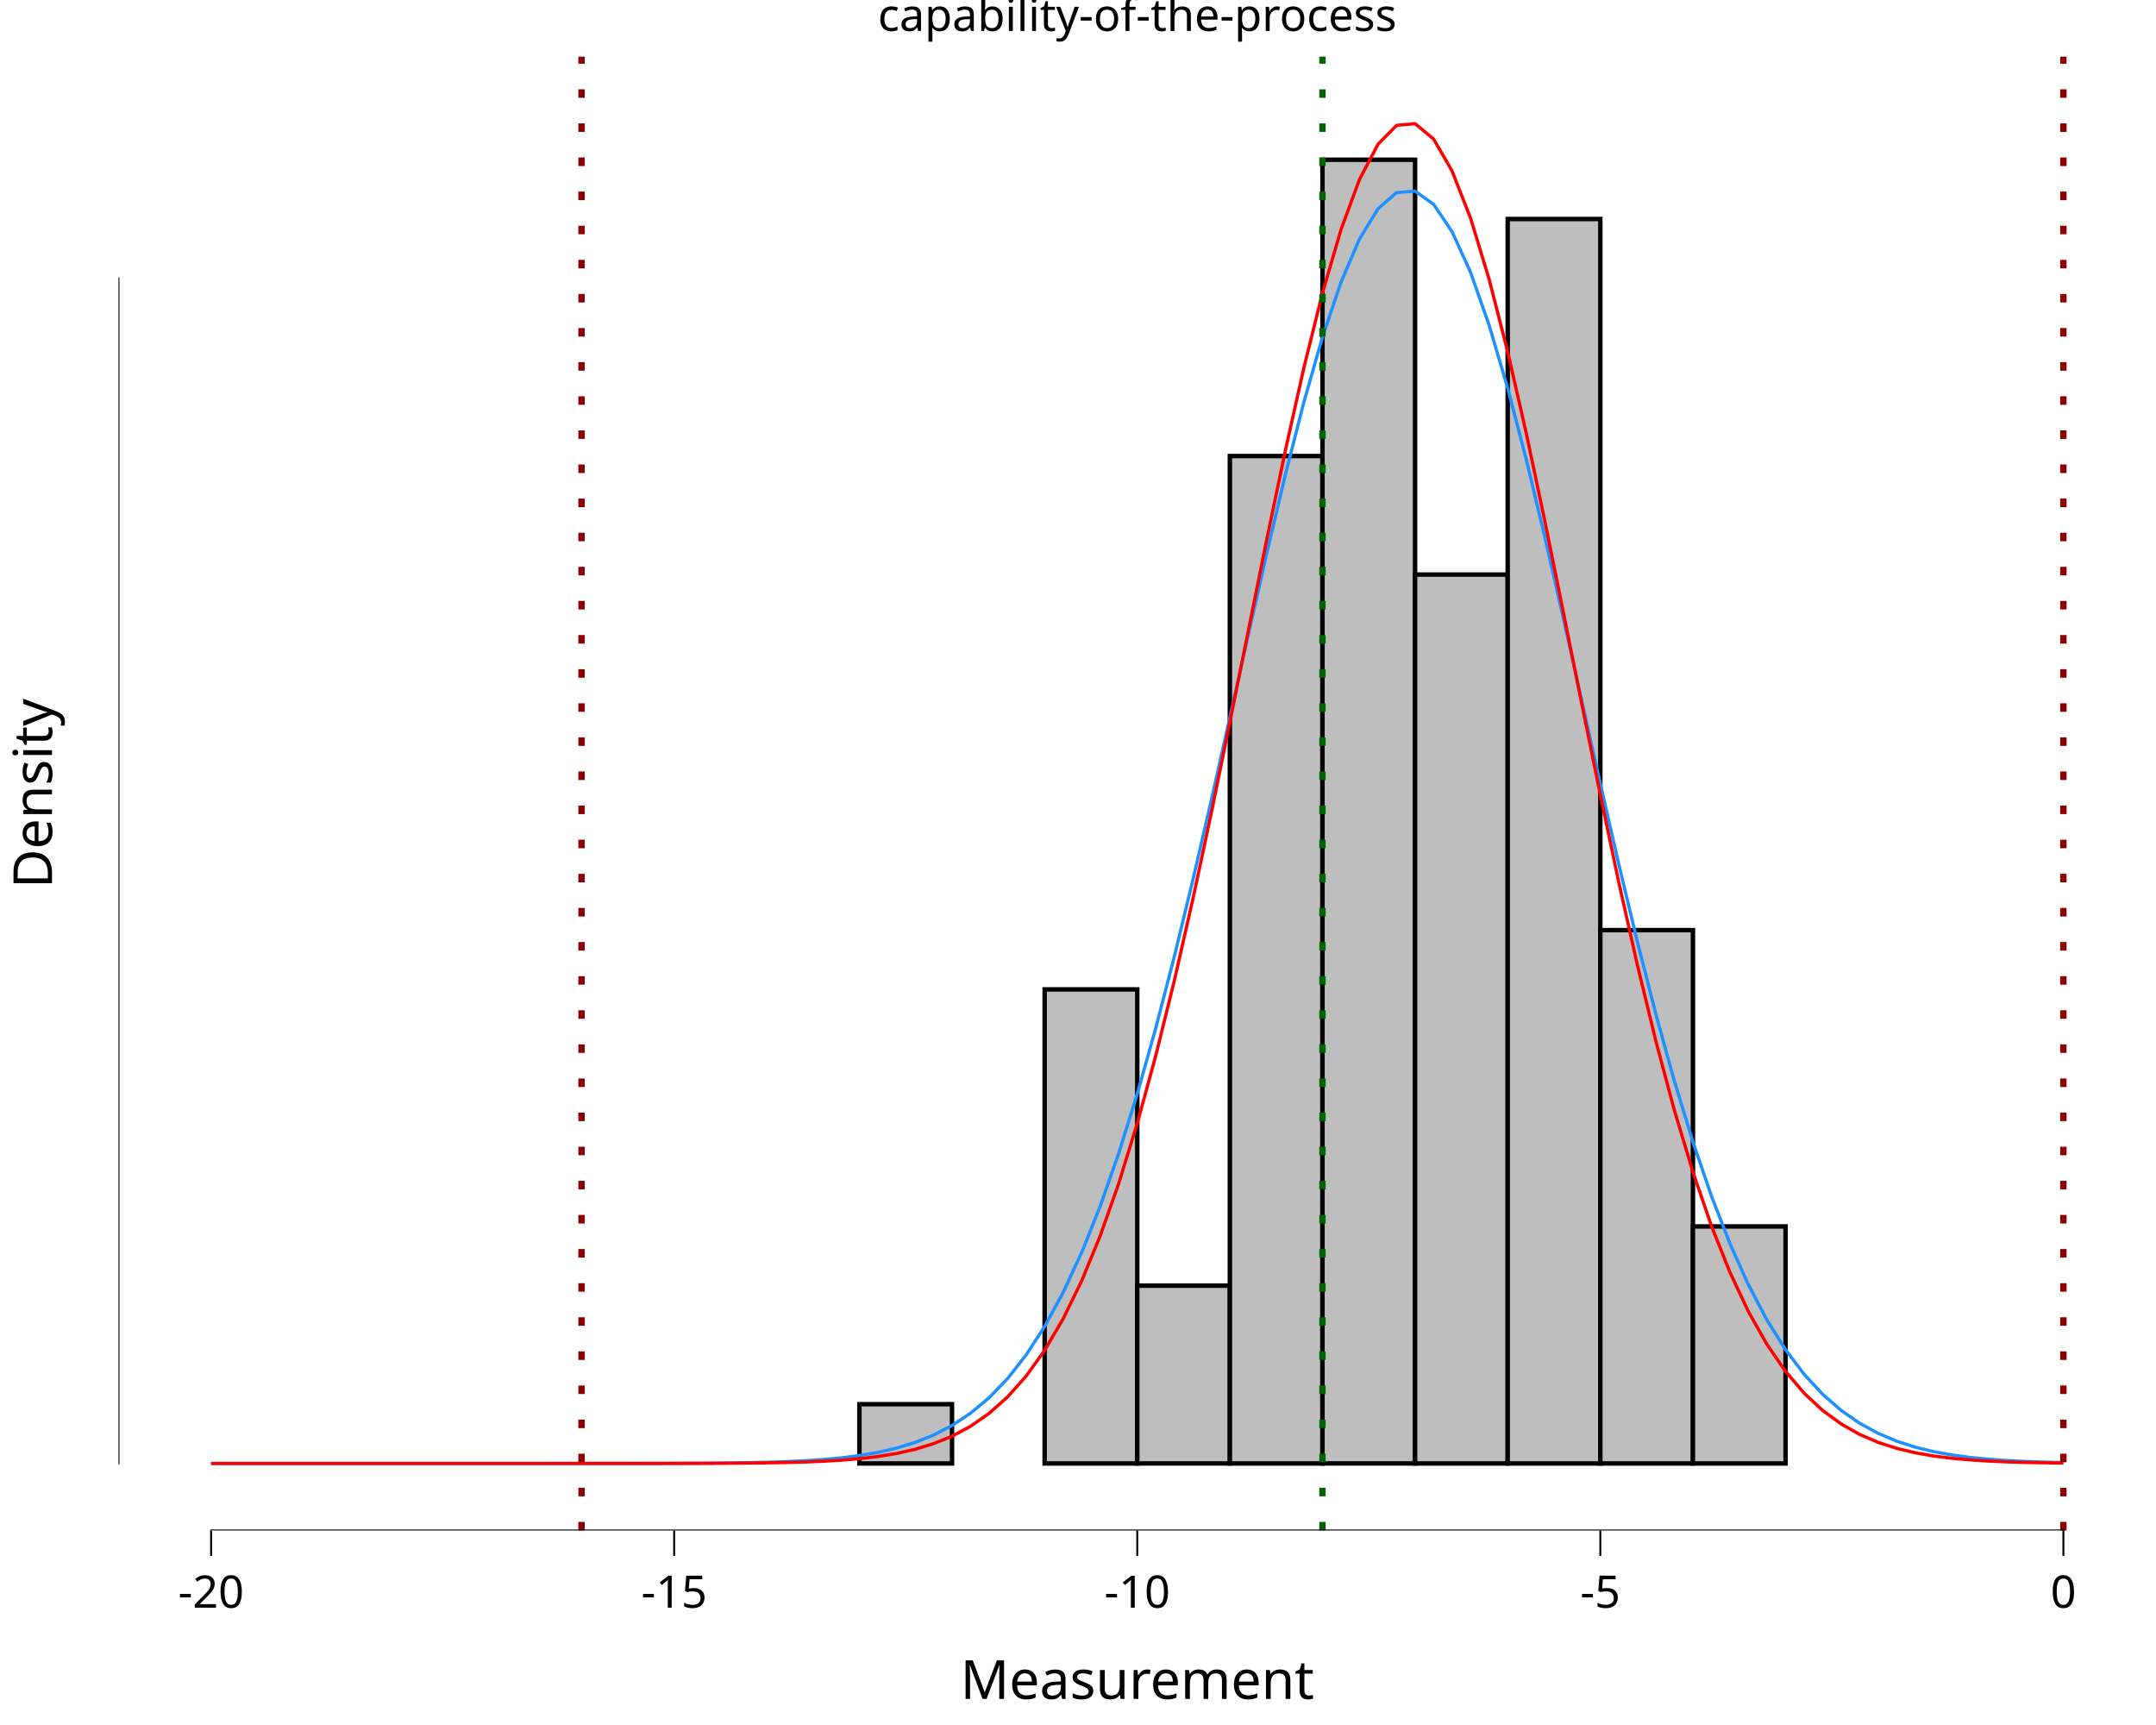
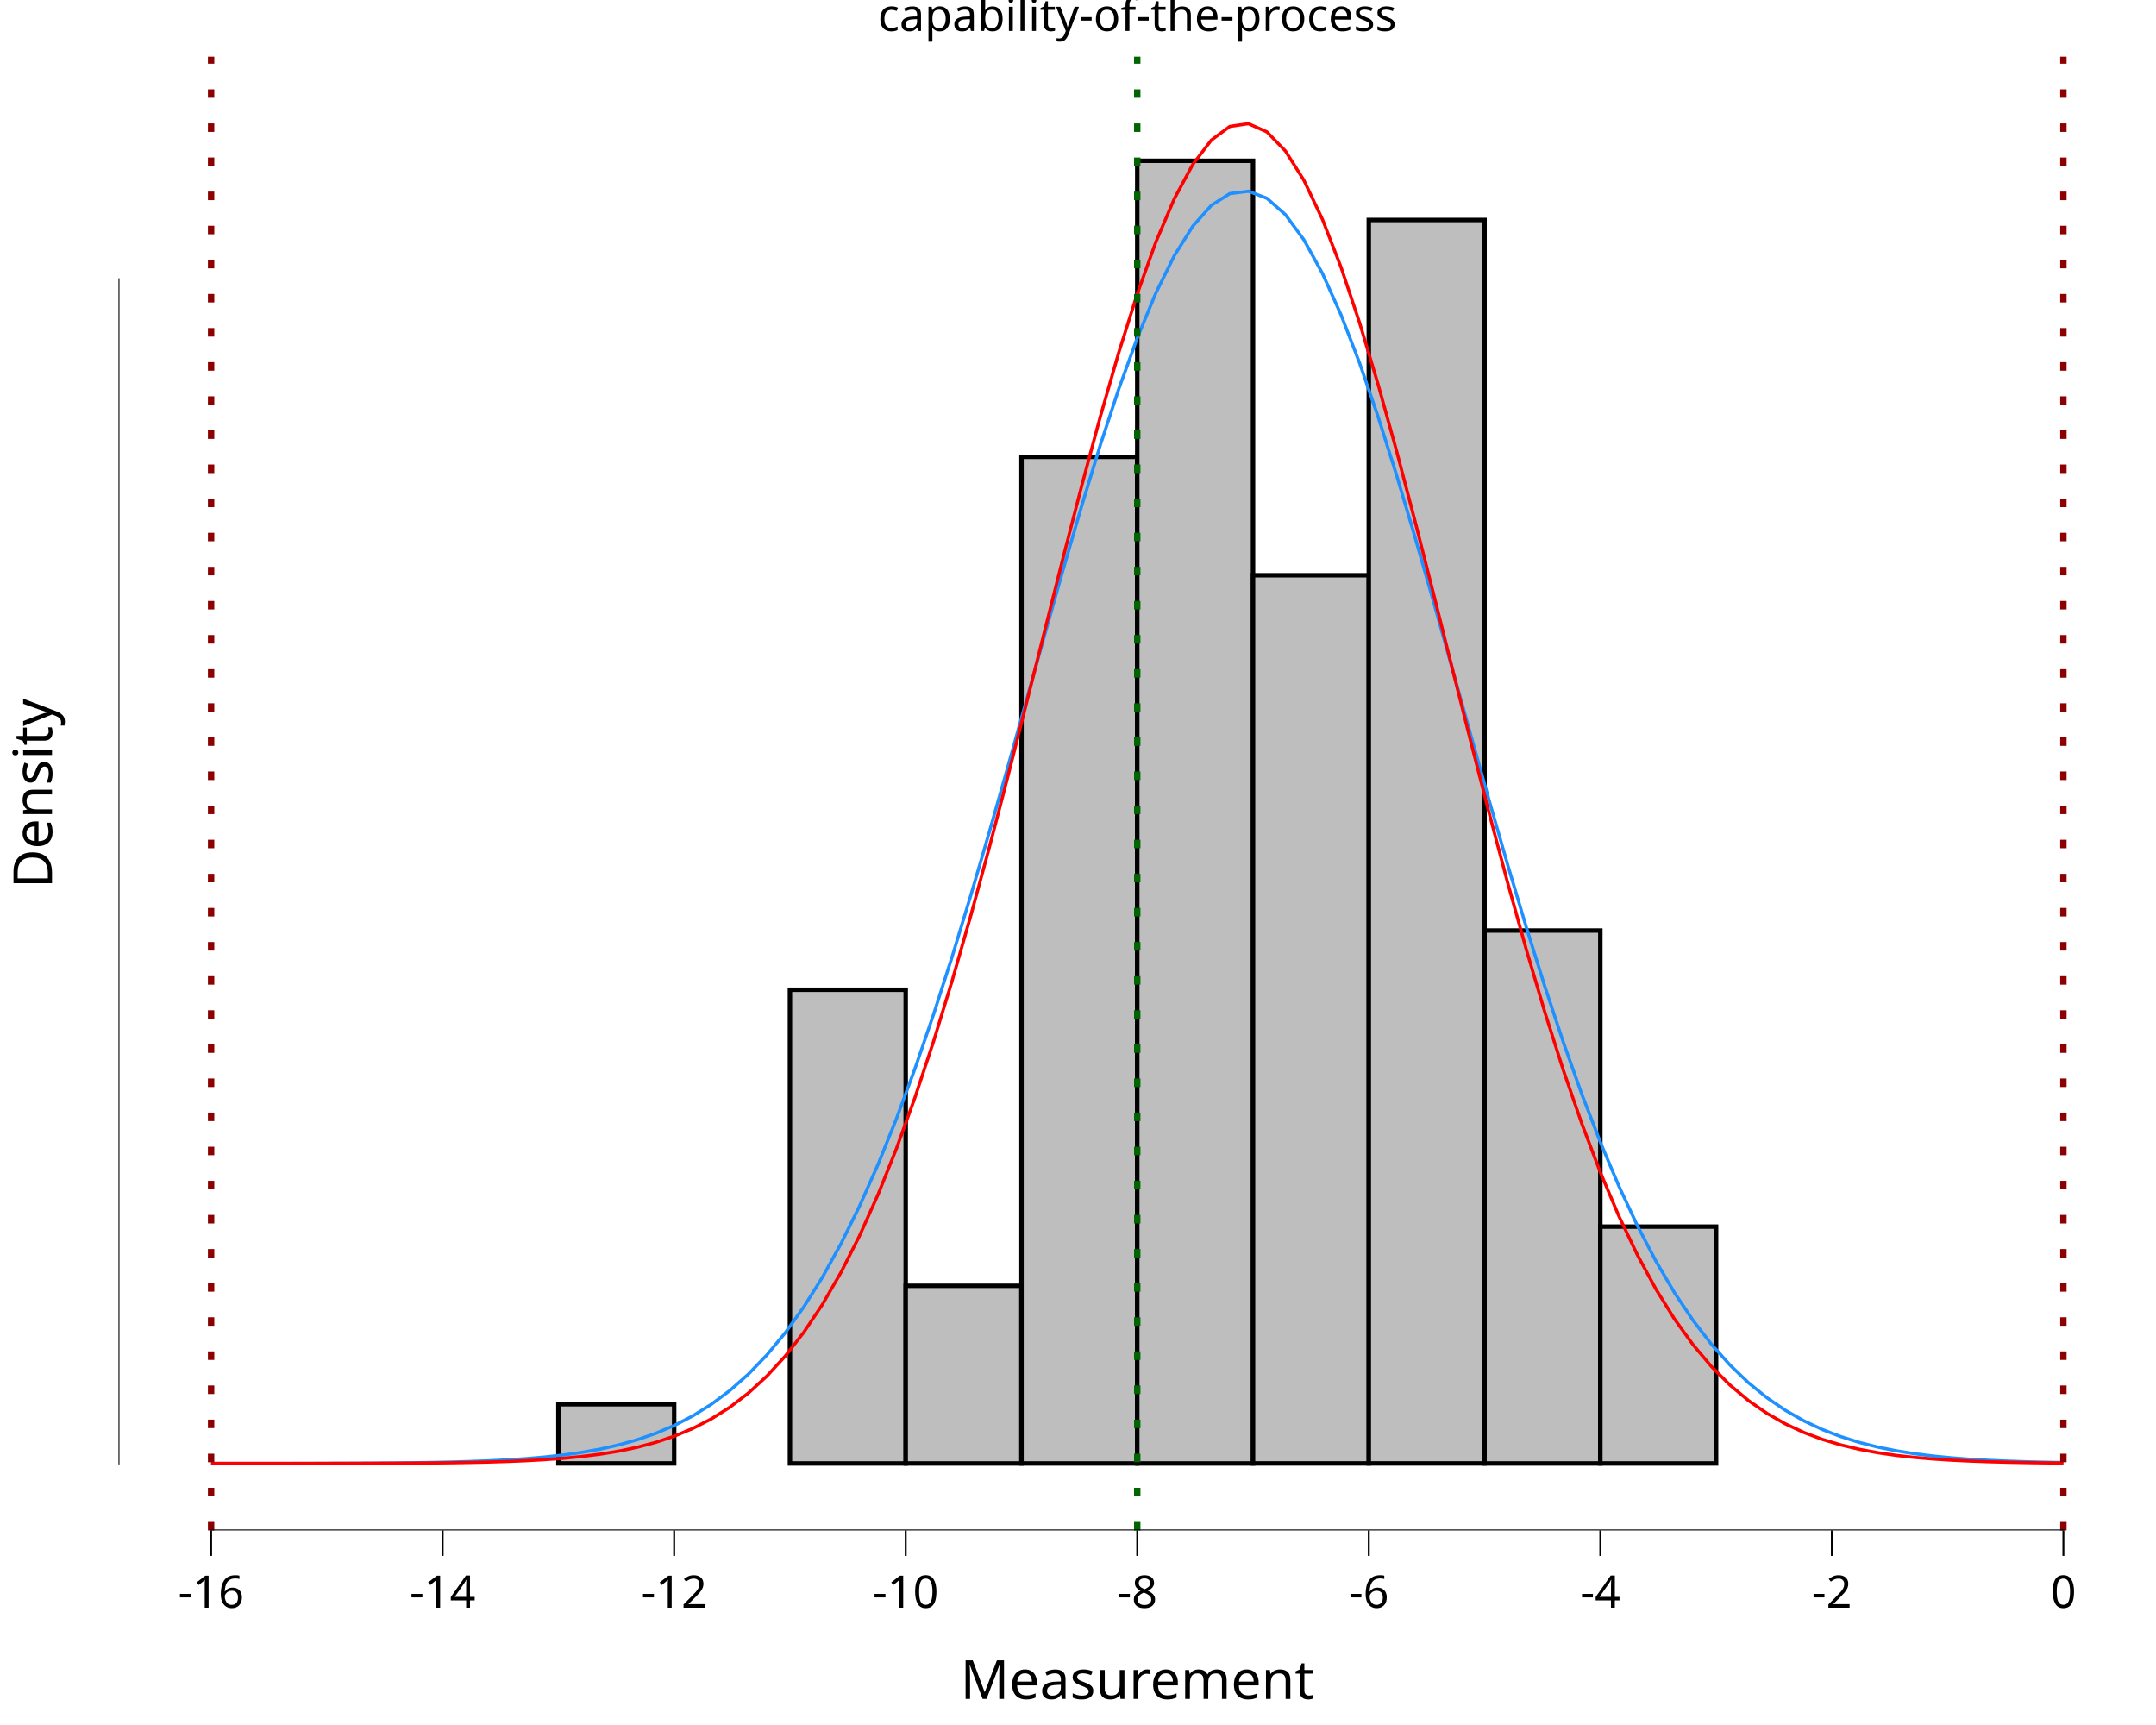
<svg xmlns="http://www.w3.org/2000/svg" class="svglite" data-engine-version="2.0" width="720.00pt" height="576.00pt" viewBox="0 0 720.00 576.00">
  <defs>
    <style type="text/css">
    .svglite line, .svglite polyline, .svglite polygon, .svglite path, .svglite rect, .svglite circle {
      fill: none;
      stroke: #000000;
      stroke-linecap: round;
      stroke-linejoin: round;
      stroke-miterlimit: 10.00;
    }
  </style>
  </defs>
  <rect width="100%" height="100%" style="stroke: none; fill: #FFFFFF;" />
  <defs>
    <clipPath id="cpMC4wMHw3MjAuMDB8MC4wMHw1NzYuMDA=">
      <rect x="0.00" y="0.00" width="720.00" height="576.00" />
    </clipPath>
  </defs>
  <g clip-path="url(#cpMC4wMHw3MjAuMDB8MC4wMHw1NzYuMDA=)">
    <rect x="0.00" y="0.00" width="720.00" height="576.00" style="stroke-width: 10.67; stroke: none;" />
  </g>
  <defs>
    <clipPath id="cpMzkuNTd8NzIwLjAwfDE4LjkyfDUxMS4wNA==">
      <rect x="39.57" y="18.92" width="680.43" height="492.12" />
    </clipPath>
  </defs>
  <g clip-path="url(#cpMzkuNTd8NzIwLjAwfDE4LjkyfDUxMS4wNA==)">
    <rect x="39.57" y="18.92" width="680.43" height="492.12" style="stroke-width: 10.67; stroke: none;" />
-     <rect x="70.50" y="488.67" width="30.93" height="0.00" style="stroke-width: 1.49; stroke-linecap: square; stroke-linejoin: miter; fill: #BEBEBE;" />
-     <rect x="101.43" y="488.67" width="30.93" height="0.00" style="stroke-width: 1.49; stroke-linecap: square; stroke-linejoin: miter; fill: #BEBEBE;" />
-     <rect x="132.36" y="488.67" width="30.93" height="0.00" style="stroke-width: 1.49; stroke-linecap: square; stroke-linejoin: miter; fill: #BEBEBE;" />
-     <rect x="163.29" y="488.67" width="30.93" height="0.00" style="stroke-width: 1.49; stroke-linecap: square; stroke-linejoin: miter; fill: #BEBEBE;" />
-     <rect x="194.21" y="488.67" width="30.93" height="0.00" style="stroke-width: 1.49; stroke-linecap: square; stroke-linejoin: miter; fill: #BEBEBE;" />
-     <rect x="225.14" y="488.67" width="30.93" height="0.00" style="stroke-width: 1.49; stroke-linecap: square; stroke-linejoin: miter; fill: #BEBEBE;" />
-     <rect x="256.07" y="488.67" width="30.93" height="0.00" style="stroke-width: 1.49; stroke-linecap: square; stroke-linejoin: miter; fill: #BEBEBE;" />
-     <rect x="287.00" y="468.88" width="30.93" height="19.79" style="stroke-width: 1.49; stroke-linecap: square; stroke-linejoin: miter; fill: #BEBEBE;" />
-     <rect x="317.93" y="488.67" width="30.93" height="0.00" style="stroke-width: 1.49; stroke-linecap: square; stroke-linejoin: miter; fill: #BEBEBE;" />
-     <rect x="348.86" y="330.37" width="30.93" height="158.30" style="stroke-width: 1.49; stroke-linecap: square; stroke-linejoin: miter; fill: #BEBEBE;" />
-     <rect x="379.79" y="429.30" width="30.93" height="59.36" style="stroke-width: 1.49; stroke-linecap: square; stroke-linejoin: miter; fill: #BEBEBE;" />
-     <rect x="410.71" y="152.28" width="30.93" height="336.39" style="stroke-width: 1.49; stroke-linecap: square; stroke-linejoin: miter; fill: #BEBEBE;" />
-     <rect x="441.64" y="53.34" width="30.93" height="435.32" style="stroke-width: 1.49; stroke-linecap: square; stroke-linejoin: miter; fill: #BEBEBE;" />
-     <rect x="472.57" y="191.86" width="30.93" height="296.81" style="stroke-width: 1.49; stroke-linecap: square; stroke-linejoin: miter; fill: #BEBEBE;" />
-     <rect x="503.50" y="73.13" width="30.93" height="415.54" style="stroke-width: 1.49; stroke-linecap: square; stroke-linejoin: miter; fill: #BEBEBE;" />
-     <rect x="534.43" y="310.58" width="30.93" height="178.09" style="stroke-width: 1.49; stroke-linecap: square; stroke-linejoin: miter; fill: #BEBEBE;" />
-     <rect x="565.36" y="409.52" width="30.93" height="79.15" style="stroke-width: 1.49; stroke-linecap: square; stroke-linejoin: miter; fill: #BEBEBE;" />
-     <rect x="596.29" y="488.67" width="30.93" height="0.00" style="stroke-width: 1.49; stroke-linecap: square; stroke-linejoin: miter; fill: #BEBEBE;" />
-     <rect x="627.21" y="488.67" width="30.93" height="0.00" style="stroke-width: 1.49; stroke-linecap: square; stroke-linejoin: miter; fill: #BEBEBE;" />
-     <rect x="658.14" y="488.67" width="30.93" height="0.00" style="stroke-width: 1.49; stroke-linecap: square; stroke-linejoin: miter; fill: #BEBEBE;" />
-     <polyline points="70.50,488.67 76.69,488.67 82.87,488.67 89.06,488.67 95.24,488.67 101.43,488.67 107.62,488.67 113.80,488.67 119.99,488.67 126.17,488.67 132.36,488.67 138.54,488.67 144.73,488.67 150.92,488.67 157.10,488.67 163.29,488.67 169.47,488.67 175.66,488.67 181.84,488.67 188.03,488.66 194.21,488.66 200.40,488.66 206.59,488.66 212.77,488.65 218.96,488.64 225.14,488.62 231.33,488.59 237.51,488.55 243.70,488.49 249.89,488.39 256.07,488.26 262.26,488.06 268.44,487.78 274.63,487.37 280.81,486.81 287.00,486.03 293.19,484.98 299.37,483.55 305.56,481.66 311.74,479.19 317.93,475.98 324.11,471.89 330.30,466.73 336.49,460.31 342.67,452.44 348.86,442.92 355.04,431.57 361.23,418.22 367.41,402.75 373.60,385.09 379.79,365.25 385.97,343.31 392.16,319.44 398.34,293.92 404.53,267.14 410.71,239.58 416.90,211.83 423.09,184.54 429.27,158.42 435.46,134.18 441.64,112.57 447.83,94.24 454.01,79.78 460.20,69.69 466.39,64.31 472.57,63.82 478.76,68.23 484.94,77.40 491.13,91.02 497.31,108.62 503.50,129.63 509.69,153.39 515.87,179.20 522.06,206.32 528.24,234.03 534.43,261.67 540.61,288.65 546.80,314.45 552.99,338.68 559.17,361.03 565.36,381.30 571.54,399.39 577.73,415.30 583.91,429.06 590.10,440.80 596.29,450.67 602.47,458.86 608.66,465.55 614.84,470.95 621.03,475.24 627.21,478.61 633.40,481.22 639.59,483.22 645.77,484.72 651.96,485.85 658.14,486.67 664.33,487.27 670.51,487.71 676.70,488.01 682.89,488.22 689.07,488.37 " style="stroke-width: 1.07; stroke: #1E90FF; stroke-linecap: butt;" />
-     <polyline points="70.50,488.67 76.69,488.67 82.87,488.67 89.06,488.67 95.24,488.67 101.43,488.67 107.62,488.67 113.80,488.67 119.99,488.67 126.17,488.67 132.36,488.67 138.54,488.67 144.73,488.67 150.92,488.67 157.10,488.67 163.29,488.67 169.47,488.67 175.66,488.67 181.84,488.67 188.03,488.67 194.21,488.67 200.40,488.66 206.59,488.66 212.77,488.66 218.96,488.66 225.14,488.65 231.33,488.64 237.51,488.62 243.70,488.59 249.89,488.54 256.07,488.46 262.26,488.35 268.44,488.19 274.63,487.94 280.81,487.59 287.00,487.08 293.19,486.35 299.37,485.34 305.56,483.96 311.74,482.07 317.93,479.56 324.11,476.25 330.30,471.95 336.49,466.44 342.67,459.51 348.86,450.89 355.04,440.36 361.23,427.69 367.41,412.67 373.60,395.17 379.79,375.11 385.97,352.50 392.16,327.49 398.34,300.32 404.53,271.39 410.71,241.22 416.90,210.46 423.09,179.88 429.27,150.33 435.46,122.69 441.64,97.85 447.83,76.67 454.01,59.89 460.20,48.14 466.39,41.86 472.57,41.29 478.76,46.44 484.94,57.13 491.13,72.94 497.31,93.30 503.50,117.47 509.69,144.62 515.87,173.86 522.06,204.30 528.24,235.09 534.43,265.43 540.61,294.66 546.80,322.22 552.99,347.69 559.17,370.79 565.36,391.36 571.54,409.37 577.73,424.88 583.91,438.01 590.10,448.95 596.29,457.92 602.47,465.18 608.66,470.95 614.84,475.47 621.03,478.97 627.21,481.63 633.40,483.62 639.59,485.10 645.77,486.18 651.96,486.95 658.14,487.50 664.33,487.88 670.51,488.15 676.70,488.33 682.89,488.45 689.07,488.53 " style="stroke-width: 1.07; stroke: #FF0000; stroke-linecap: butt;" />
-     <line x1="441.64" y1="511.04" x2="441.64" y2="18.92" style="stroke-width: 2.13; stroke: #006400; stroke-dasharray: 2.85,8.54; stroke-linecap: butt;" />
-     <line x1="194.21" y1="511.04" x2="194.21" y2="18.92" style="stroke-width: 2.13; stroke: #8B0000; stroke-dasharray: 2.85,8.54; stroke-linecap: butt;" />
+     <rect x="70.50" y="488.67" width="38.66" height="0.00" style="stroke-width: 1.49; stroke-linecap: square; stroke-linejoin: miter; fill: #BEBEBE;" />
+     <rect x="109.16" y="488.67" width="38.66" height="0.00" style="stroke-width: 1.49; stroke-linecap: square; stroke-linejoin: miter; fill: #BEBEBE;" />
+     <rect x="147.82" y="488.67" width="38.66" height="0.00" style="stroke-width: 1.49; stroke-linecap: square; stroke-linejoin: miter; fill: #BEBEBE;" />
+     <rect x="186.48" y="468.89" width="38.66" height="19.77" style="stroke-width: 1.49; stroke-linecap: square; stroke-linejoin: miter; fill: #BEBEBE;" />
+     <rect x="225.14" y="488.67" width="38.66" height="0.00" style="stroke-width: 1.49; stroke-linecap: square; stroke-linejoin: miter; fill: #BEBEBE;" />
+     <rect x="263.80" y="330.49" width="38.66" height="158.18" style="stroke-width: 1.49; stroke-linecap: square; stroke-linejoin: miter; fill: #BEBEBE;" />
+     <rect x="302.46" y="429.35" width="38.66" height="59.32" style="stroke-width: 1.49; stroke-linecap: square; stroke-linejoin: miter; fill: #BEBEBE;" />
+     <rect x="341.13" y="152.54" width="38.66" height="336.13" style="stroke-width: 1.49; stroke-linecap: square; stroke-linejoin: miter; fill: #BEBEBE;" />
+     <rect x="379.79" y="53.68" width="38.66" height="434.99" style="stroke-width: 1.49; stroke-linecap: square; stroke-linejoin: miter; fill: #BEBEBE;" />
+     <rect x="418.45" y="192.08" width="38.66" height="296.58" style="stroke-width: 1.49; stroke-linecap: square; stroke-linejoin: miter; fill: #BEBEBE;" />
+     <rect x="457.11" y="73.45" width="38.66" height="415.21" style="stroke-width: 1.49; stroke-linecap: square; stroke-linejoin: miter; fill: #BEBEBE;" />
+     <rect x="495.77" y="310.72" width="38.66" height="177.95" style="stroke-width: 1.49; stroke-linecap: square; stroke-linejoin: miter; fill: #BEBEBE;" />
+     <rect x="534.43" y="409.58" width="38.66" height="79.09" style="stroke-width: 1.49; stroke-linecap: square; stroke-linejoin: miter; fill: #BEBEBE;" />
+     <rect x="573.09" y="488.67" width="38.66" height="0.00" style="stroke-width: 1.49; stroke-linecap: square; stroke-linejoin: miter; fill: #BEBEBE;" />
+     <rect x="611.75" y="488.67" width="38.66" height="0.00" style="stroke-width: 1.49; stroke-linecap: square; stroke-linejoin: miter; fill: #BEBEBE;" />
+     <rect x="650.41" y="488.67" width="38.66" height="0.00" style="stroke-width: 1.49; stroke-linecap: square; stroke-linejoin: miter; fill: #BEBEBE;" />
+     <polyline points="70.50,488.66 76.69,488.66 82.87,488.66 89.06,488.65 95.24,488.65 101.43,488.64 107.62,488.62 113.80,488.60 119.99,488.58 126.17,488.54 132.36,488.49 138.54,488.42 144.73,488.32 150.92,488.19 157.10,488.01 163.29,487.78 169.47,487.47 175.66,487.06 181.84,486.53 188.03,485.85 194.21,484.98 200.40,483.88 206.59,482.49 212.77,480.76 218.96,478.62 225.14,475.99 231.33,472.80 237.51,468.94 243.70,464.34 249.89,458.88 256.07,452.47 262.26,445.00 268.44,436.38 274.63,426.52 280.81,415.35 287.00,402.82 293.19,388.88 299.37,373.54 305.56,356.82 311.74,338.80 317.93,319.57 324.11,299.28 330.30,278.13 336.49,256.36 342.67,234.22 348.86,212.05 355.04,190.16 361.23,168.93 367.41,148.72 373.60,129.91 379.79,112.86 385.97,97.91 392.16,85.38 398.34,75.52 404.53,68.56 410.71,64.64 416.90,63.85 423.09,66.21 429.27,71.67 435.46,80.10 441.64,91.32 447.83,105.10 454.01,121.14 460.20,139.11 466.39,158.67 472.57,179.44 478.76,201.04 484.94,223.12 491.13,245.32 497.31,267.31 503.50,288.80 509.69,309.55 515.87,329.32 522.06,347.97 528.24,365.35 534.43,381.38 540.61,396.02 546.80,409.26 552.99,421.11 559.17,431.61 565.36,440.84 571.54,448.87 577.73,455.80 583.91,461.72 590.10,466.74 596.29,470.96 602.47,474.47 608.66,477.37 614.84,479.74 621.03,481.67 627.21,483.22 633.40,484.46 639.59,485.44 645.77,486.21 651.96,486.81 658.14,487.28 664.33,487.63 670.51,487.90 676.70,488.11 682.89,488.26 689.07,488.37 " style="stroke-width: 1.07; stroke: #1E90FF; stroke-linecap: butt;" />
+     <polyline points="70.50,488.67 76.69,488.66 82.87,488.66 89.06,488.66 95.24,488.66 101.43,488.66 107.62,488.65 113.80,488.64 119.99,488.63 126.17,488.61 132.36,488.59 138.54,488.55 144.73,488.50 150.92,488.43 157.10,488.33 163.29,488.19 169.47,488.00 175.66,487.75 181.84,487.40 188.03,486.95 194.21,486.35 200.40,485.57 206.59,484.57 212.77,483.27 218.96,481.63 225.14,479.57 231.33,476.99 237.51,473.81 243.70,469.92 249.89,465.19 256.07,459.53 262.26,452.79 268.44,444.85 274.63,435.60 280.81,424.93 287.00,412.73 293.19,398.94 299.37,383.52 305.56,366.46 311.74,347.80 317.93,327.61 324.11,306.05 330.30,283.30 336.49,259.61 342.67,235.28 348.86,210.68 355.04,186.18 361.23,162.22 367.41,139.26 373.60,117.75 379.79,98.15 385.97,80.89 392.16,66.36 398.34,54.90 404.53,46.78 410.71,42.21 416.90,41.29 423.09,44.04 429.27,50.41 435.46,60.23 441.64,73.26 447.83,89.20 454.01,107.69 460.20,128.30 466.39,150.59 472.57,174.11 478.76,198.39 484.94,222.99 491.13,247.51 497.31,271.56 503.50,294.81 509.69,316.99 515.87,337.89 522.06,357.32 528.24,375.19 534.43,391.44 540.61,406.04 546.80,419.02 552.99,430.45 559.17,440.40 565.36,448.98 571.54,456.30 577.73,462.49 583.91,467.67 590.10,471.96 596.29,475.48 602.47,478.35 608.66,480.66 614.84,482.50 621.03,483.96 627.21,485.10 633.40,485.99 639.59,486.67 645.77,487.19 651.96,487.59 658.14,487.88 664.33,488.10 670.51,488.26 676.70,488.38 682.89,488.47 689.07,488.53 " style="stroke-width: 1.07; stroke: #FF0000; stroke-linecap: butt;" />
+     <line x1="379.79" y1="511.04" x2="379.79" y2="18.92" style="stroke-width: 2.13; stroke: #006400; stroke-dasharray: 2.85,8.54; stroke-linecap: butt;" />
+     <line x1="70.50" y1="511.04" x2="70.50" y2="18.92" style="stroke-width: 2.13; stroke: #8B0000; stroke-dasharray: 2.85,8.54; stroke-linecap: butt;" />
    <line x1="689.07" y1="511.04" x2="689.07" y2="18.92" style="stroke-width: 2.13; stroke: #8B0000; stroke-dasharray: 2.85,8.54; stroke-linecap: butt;" />
    <line x1="70.18" y1="511.04" x2="689.39" y2="511.04" style="stroke-width: 0.64; stroke-linecap: butt;" />
-     <line x1="39.57" y1="488.99" x2="39.57" y2="92.60" style="stroke-width: 0.64; stroke-linecap: butt;" />
+     <line x1="39.57" y1="488.99" x2="39.57" y2="92.91" style="stroke-width: 0.64; stroke-linecap: butt;" />
    <rect x="39.57" y="18.92" width="680.43" height="492.12" style="stroke-width: 0.00; stroke: none;" />
  </g>
  <g clip-path="url(#cpMC4wMHw3MjAuMDB8MC4wMHw1NzYuMDA=)">
    <polyline points="39.57,511.04 39.57,18.92 " style="stroke-width: 0.00; stroke: none; stroke-linecap: butt;" />
    <polyline points="39.57,511.04 720.00,511.04 " style="stroke-width: 0.00; stroke: none; stroke-linecap: butt;" />
    <polyline points="70.50,519.54 70.50,511.04 " style="stroke-width: 0.64; stroke-linecap: butt;" />
+     <polyline points="147.82,519.54 147.82,511.04 " style="stroke-width: 0.64; stroke-linecap: butt;" />
    <polyline points="225.14,519.54 225.14,511.04 " style="stroke-width: 0.64; stroke-linecap: butt;" />
+     <polyline points="302.46,519.54 302.46,511.04 " style="stroke-width: 0.64; stroke-linecap: butt;" />
    <polyline points="379.79,519.54 379.79,511.04 " style="stroke-width: 0.64; stroke-linecap: butt;" />
+     <polyline points="457.11,519.54 457.11,511.04 " style="stroke-width: 0.64; stroke-linecap: butt;" />
    <polyline points="534.43,519.54 534.43,511.04 " style="stroke-width: 0.64; stroke-linecap: butt;" />
+     <polyline points="611.75,519.54 611.75,511.04 " style="stroke-width: 0.64; stroke-linecap: butt;" />
    <polyline points="689.07,519.54 689.07,511.04 " style="stroke-width: 0.64; stroke-linecap: butt;" />
-     <text x="70.50" y="536.84" text-anchor="middle" style="font-size: 15.00px; font-family: sans;" textLength="21.68px" lengthAdjust="spacingAndGlyphs">-20</text>
-     <text x="225.14" y="536.84" text-anchor="middle" style="font-size: 15.00px; font-family: sans;" textLength="21.68px" lengthAdjust="spacingAndGlyphs">-15</text>
-     <text x="379.79" y="536.84" text-anchor="middle" style="font-size: 15.00px; font-family: sans;" textLength="21.68px" lengthAdjust="spacingAndGlyphs">-10</text>
-     <text x="534.43" y="536.84" text-anchor="middle" style="font-size: 15.00px; font-family: sans;" textLength="13.34px" lengthAdjust="spacingAndGlyphs">-5</text>
+     <text x="70.50" y="536.84" text-anchor="middle" style="font-size: 15.00px; font-family: sans;" textLength="21.68px" lengthAdjust="spacingAndGlyphs">-16</text>
+     <text x="147.82" y="536.84" text-anchor="middle" style="font-size: 15.00px; font-family: sans;" textLength="21.68px" lengthAdjust="spacingAndGlyphs">-14</text>
+     <text x="225.14" y="536.84" text-anchor="middle" style="font-size: 15.00px; font-family: sans;" textLength="21.68px" lengthAdjust="spacingAndGlyphs">-12</text>
+     <text x="302.46" y="536.84" text-anchor="middle" style="font-size: 15.00px; font-family: sans;" textLength="21.68px" lengthAdjust="spacingAndGlyphs">-10</text>
+     <text x="379.79" y="536.84" text-anchor="middle" style="font-size: 15.00px; font-family: sans;" textLength="13.34px" lengthAdjust="spacingAndGlyphs">-8</text>
+     <text x="457.11" y="536.84" text-anchor="middle" style="font-size: 15.00px; font-family: sans;" textLength="13.34px" lengthAdjust="spacingAndGlyphs">-6</text>
+     <text x="534.43" y="536.84" text-anchor="middle" style="font-size: 15.00px; font-family: sans;" textLength="13.34px" lengthAdjust="spacingAndGlyphs">-4</text>
+     <text x="611.75" y="536.84" text-anchor="middle" style="font-size: 15.00px; font-family: sans;" textLength="13.34px" lengthAdjust="spacingAndGlyphs">-2</text>
    <text x="689.07" y="536.84" text-anchor="middle" style="font-size: 15.00px; font-family: sans;" textLength="8.34px" lengthAdjust="spacingAndGlyphs">0</text>
    <text x="379.79" y="567.28" text-anchor="middle" style="font-size: 18.00px; font-family: sans;" textLength="110.07px" lengthAdjust="spacingAndGlyphs">Measurement</text>
    <text transform="translate(17.37,264.98) rotate(-90)" text-anchor="middle" style="font-size: 18.00px; font-family: sans;" textLength="60.04px" lengthAdjust="spacingAndGlyphs">Density</text>
    <text x="379.79" y="10.32" text-anchor="middle" style="font-size: 15.00px; font-family: sans;" textLength="163.43px" lengthAdjust="spacingAndGlyphs">capability-of-the-process</text>
  </g>
</svg>
